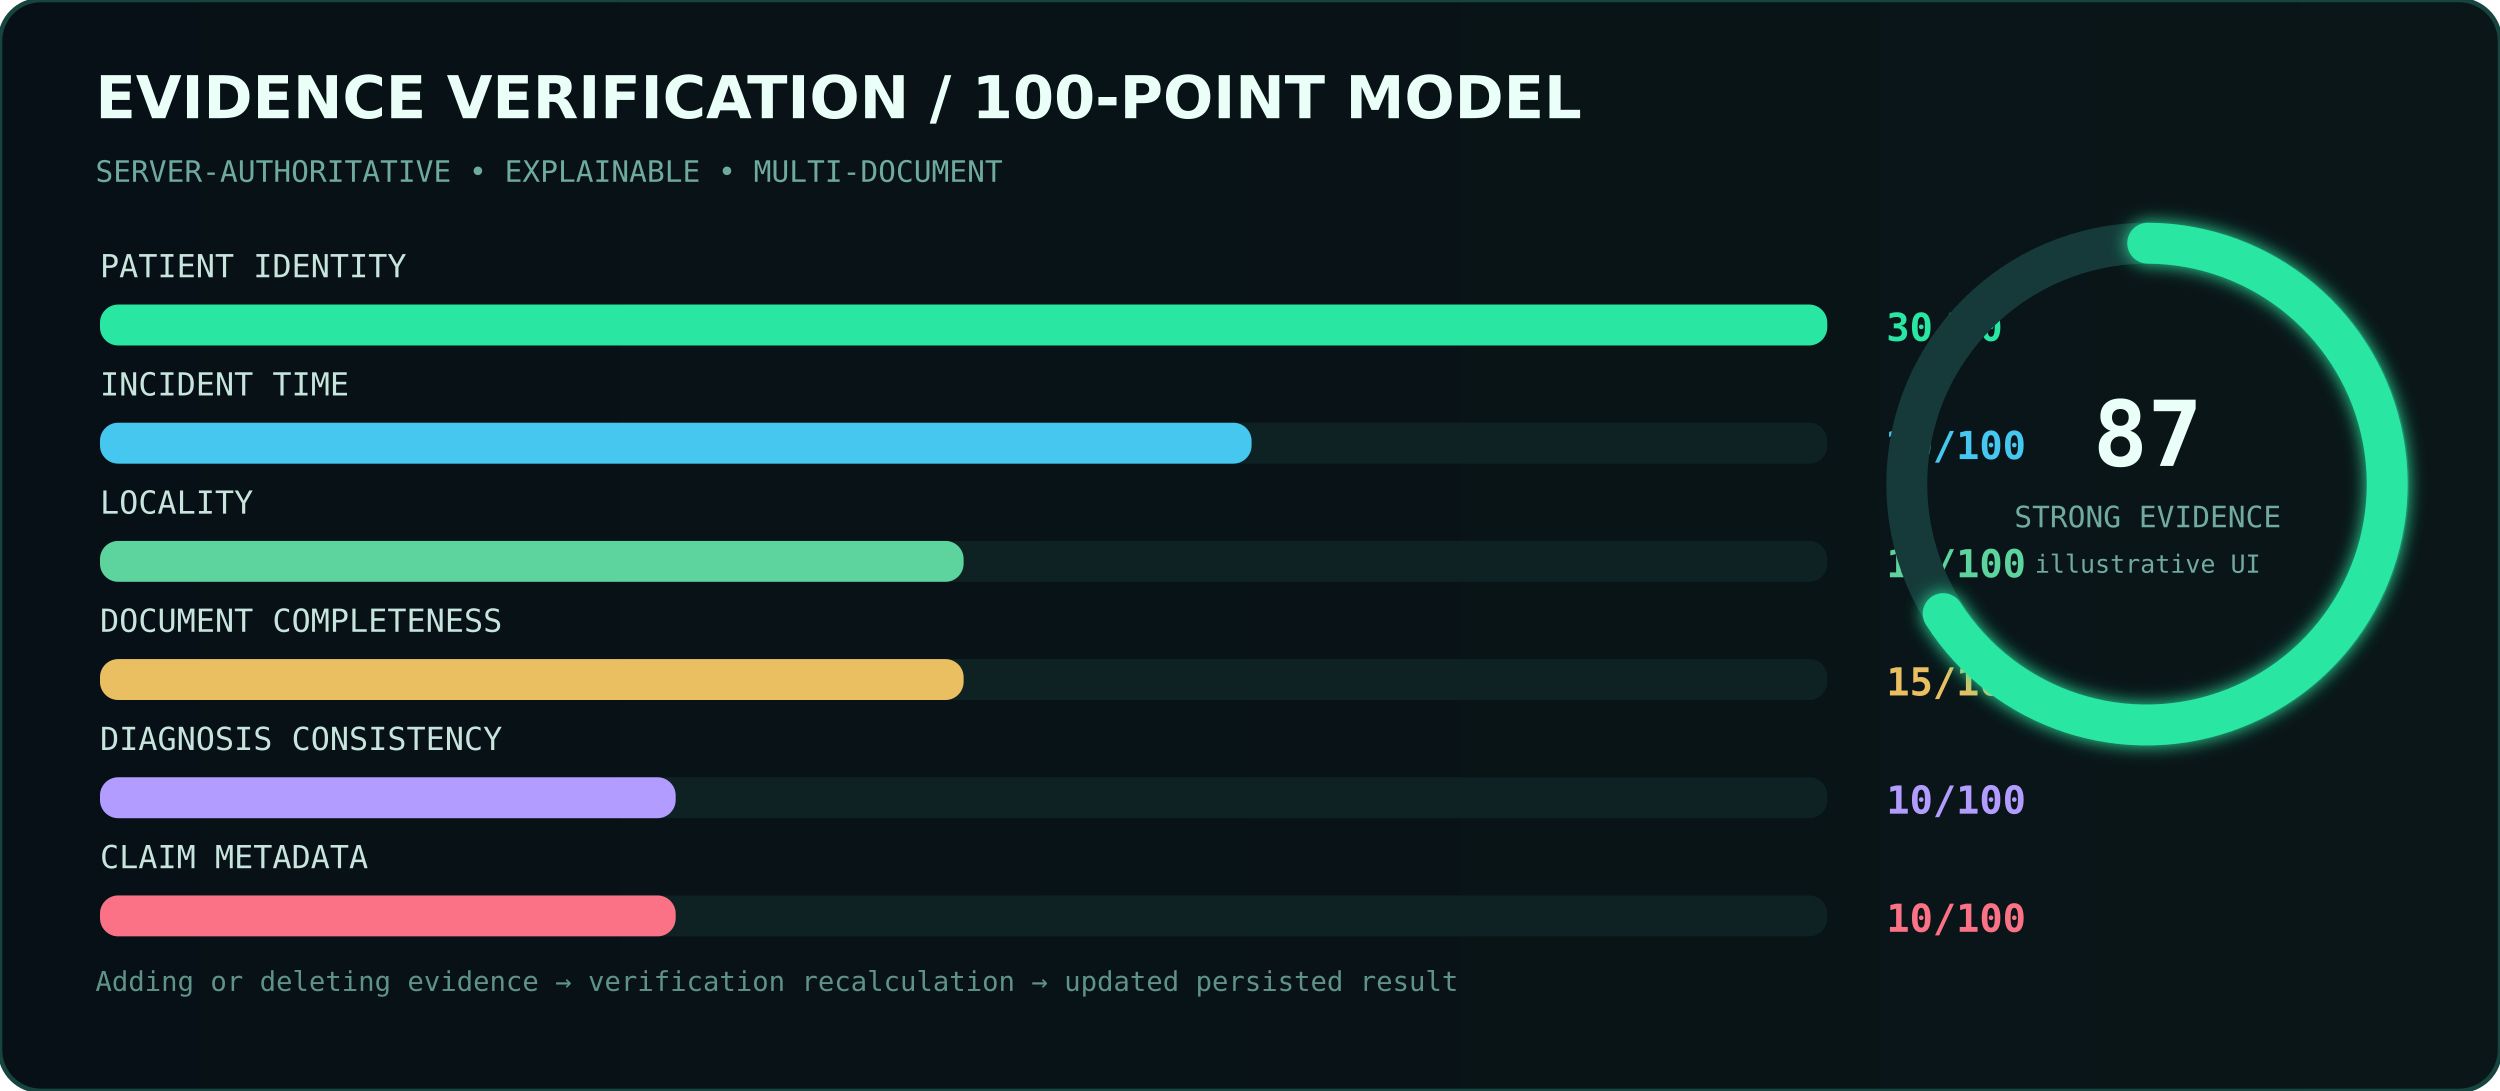
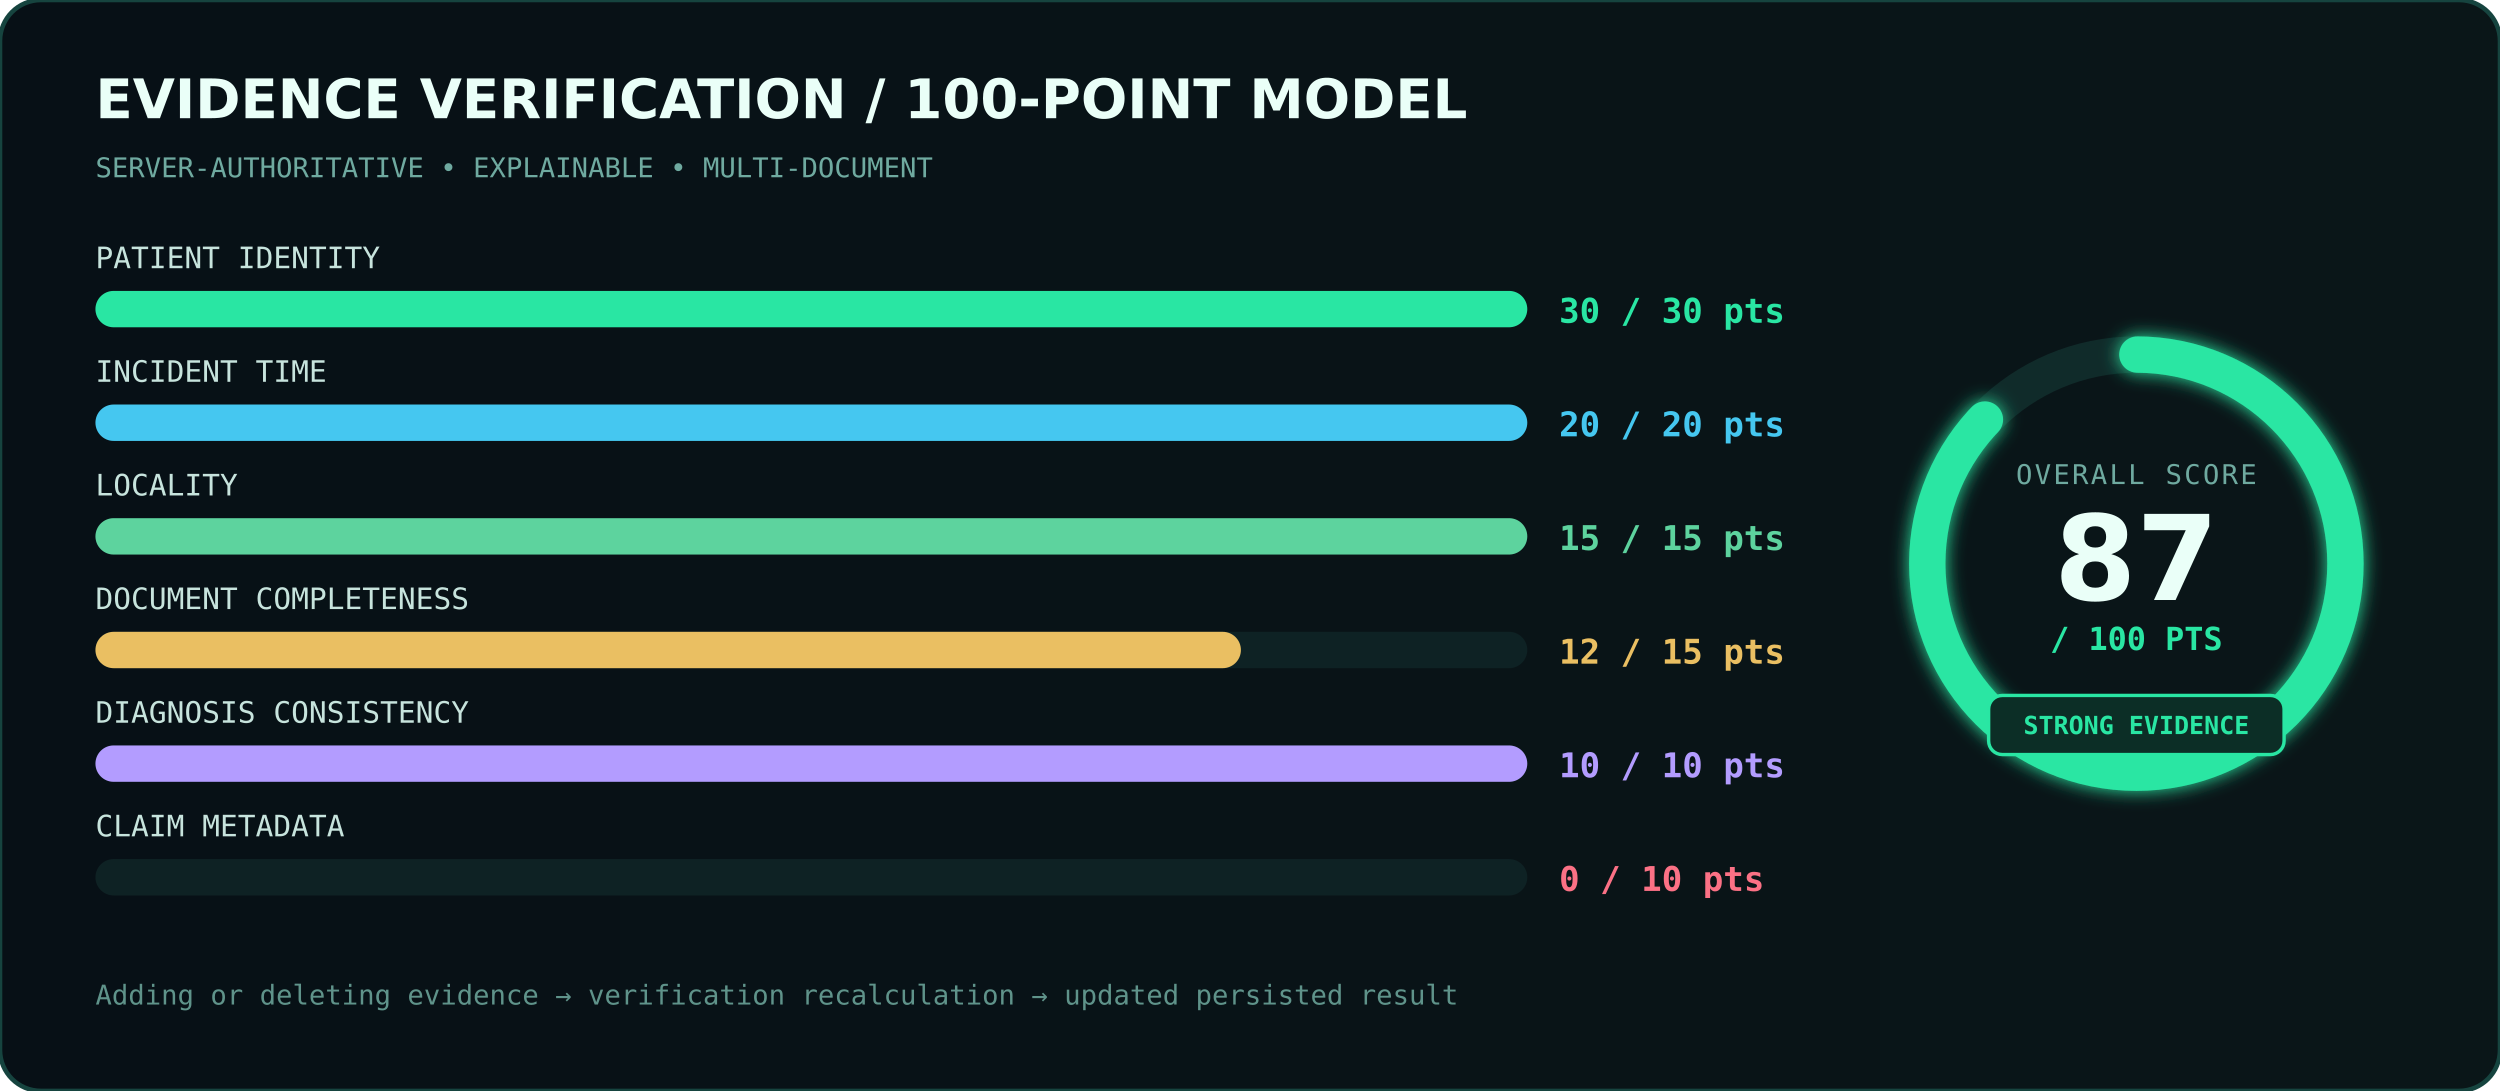
<svg xmlns="http://www.w3.org/2000/svg" width="1100" height="480" viewBox="0 0 1100 480">
  <defs>
    <linearGradient id="bg" x1="0" x2="1">
      <stop stop-color="#071016" />
      <stop offset="1" stop-color="#0a1618" />
    </linearGradient>
    <filter id="glow">
      <feGaussianBlur stdDeviation="4" result="b" />
      <feMerge>
        <feMergeNode in="b" />
        <feMergeNode in="SourceGraphic" />
      </feMerge>
    </filter>
  </defs>
  <rect width="1100" height="480" rx="18" fill="url(#bg)" stroke="#16443f" stroke-width="2" />
-   <text x="42" y="52" fill="#eafff8" font-family="DejaVu Sans, sans-serif" font-weight="700" font-size="26">EVIDENCE VERIFICATION / 100-POINT MODEL</text>
-   <text x="42" y="80" fill="#6faaa0" font-family="DejaVu Sans Mono, monospace" font-size="13">SERVER-AUTHORITATIVE • EXPLAINABLE • MULTI-DOCUMENT</text>
-   <text x="44" y="122" fill="#c7e4dd" font-family="DejaVu Sans Mono, monospace" font-size="14">PATIENT IDENTITY</text>
-   <rect x="44" y="134" width="760" height="18" rx="8" fill="#0e2224" />
-   <rect x="44" y="134" width="760.0" height="18" rx="8" fill="#29e6a3" />
-   <text x="830" y="150" fill="#29e6a3" font-family="DejaVu Sans Mono, monospace" font-weight="700" font-size="17">30/30</text>
-   <text x="44" y="174" fill="#c7e4dd" font-family="DejaVu Sans Mono, monospace" font-size="14">INCIDENT TIME</text>
-   <rect x="44" y="186" width="760" height="18" rx="8" fill="#0e2224" />
-   <rect x="44" y="186" width="506.7" height="18" rx="8" fill="#45c7f0" />
-   <text x="830" y="202" fill="#45c7f0" font-family="DejaVu Sans Mono, monospace" font-weight="700" font-size="17">20/100</text>
-   <text x="44" y="226" fill="#c7e4dd" font-family="DejaVu Sans Mono, monospace" font-size="14">LOCALITY</text>
-   <rect x="44" y="238" width="760" height="18" rx="8" fill="#0e2224" />
-   <rect x="44" y="238" width="380.0" height="18" rx="8" fill="#5dd39e" />
-   <text x="830" y="254" fill="#5dd39e" font-family="DejaVu Sans Mono, monospace" font-weight="700" font-size="17">15/100</text>
-   <text x="44" y="278" fill="#c7e4dd" font-family="DejaVu Sans Mono, monospace" font-size="14">DOCUMENT COMPLETENESS</text>
-   <rect x="44" y="290" width="760" height="18" rx="8" fill="#0e2224" />
-   <rect x="44" y="290" width="380.0" height="18" rx="8" fill="#eabf62" />
-   <text x="830" y="306" fill="#eabf62" font-family="DejaVu Sans Mono, monospace" font-weight="700" font-size="17">15/100</text>
-   <text x="44" y="330" fill="#c7e4dd" font-family="DejaVu Sans Mono, monospace" font-size="14">DIAGNOSIS CONSISTENCY</text>
-   <rect x="44" y="342" width="760" height="18" rx="8" fill="#0e2224" />
-   <rect x="44" y="342" width="253.3" height="18" rx="8" fill="#b39cff" />
-   <text x="830" y="358" fill="#b39cff" font-family="DejaVu Sans Mono, monospace" font-weight="700" font-size="17">10/100</text>
-   <text x="44" y="382" fill="#c7e4dd" font-family="DejaVu Sans Mono, monospace" font-size="14">CLAIM METADATA</text>
-   <rect x="44" y="394" width="760" height="18" rx="8" fill="#0e2224" />
-   <rect x="44" y="394" width="253.3" height="18" rx="8" fill="#fb7185" />
-   <text x="830" y="410" fill="#fb7185" font-family="DejaVu Sans Mono, monospace" font-weight="700" font-size="17">10/100</text>
-   <circle cx="945" cy="213" r="106" fill="none" stroke="#153a39" stroke-width="18" />
-   <path d="M945 107 A106 106 0 1 1 855 270" fill="none" stroke="#29e6a3" stroke-width="18" stroke-linecap="round" filter="url(#glow)" />
-   <text x="945" y="205" text-anchor="middle" fill="#eafff8" font-family="DejaVu Sans Mono, monospace" font-weight="700" font-size="40">87</text>
-   <text x="945" y="232" text-anchor="middle" fill="#70aaa0" font-family="DejaVu Sans Mono, monospace" font-size="13">STRONG EVIDENCE</text>
-   <text x="945" y="252" text-anchor="middle" fill="#70aaa0" font-family="DejaVu Sans Mono, monospace" font-size="11">illustrative UI</text>
-   <text x="42" y="436" fill="#5f938a" font-family="DejaVu Sans Mono, monospace" font-size="12">Adding or deleting evidence → verification recalculation → updated persisted result</text>
+   <text x="42" y="52" fill="#eafff8" font-family="DejaVu Sans, sans-serif" font-weight="700" font-size="24">EVIDENCE VERIFICATION / 100-POINT MODEL</text>
+   <text x="42" y="78" fill="#6faaa0" font-family="DejaVu Sans Mono, monospace" font-size="12">SERVER-AUTHORITATIVE • EXPLAINABLE • MULTI-DOCUMENT</text>
+   <text x="42" y="118" fill="#c7e4dd" font-family="DejaVu Sans Mono, monospace" font-size="13">PATIENT IDENTITY</text>
+   <rect x="42" y="128" width="630" height="16" rx="8" fill="#0e2224" />
+   <rect x="42" y="128" width="630" height="16" rx="8" fill="#29e6a3" />
+   <text x="686" y="142" fill="#29e6a3" font-family="DejaVu Sans Mono, monospace" font-weight="700" font-size="15">30 / 30 pts</text>
+   <text x="42" y="168" fill="#c7e4dd" font-family="DejaVu Sans Mono, monospace" font-size="13">INCIDENT TIME</text>
+   <rect x="42" y="178" width="630" height="16" rx="8" fill="#0e2224" />
+   <rect x="42" y="178" width="630" height="16" rx="8" fill="#45c7f0" />
+   <text x="686" y="192" fill="#45c7f0" font-family="DejaVu Sans Mono, monospace" font-weight="700" font-size="15">20 / 20 pts</text>
+   <text x="42" y="218" fill="#c7e4dd" font-family="DejaVu Sans Mono, monospace" font-size="13">LOCALITY</text>
+   <rect x="42" y="228" width="630" height="16" rx="8" fill="#0e2224" />
+   <rect x="42" y="228" width="630" height="16" rx="8" fill="#5dd39e" />
+   <text x="686" y="242" fill="#5dd39e" font-family="DejaVu Sans Mono, monospace" font-weight="700" font-size="15">15 / 15 pts</text>
+   <text x="42" y="268" fill="#c7e4dd" font-family="DejaVu Sans Mono, monospace" font-size="13">DOCUMENT COMPLETENESS</text>
+   <rect x="42" y="278" width="630" height="16" rx="8" fill="#0e2224" />
+   <rect x="42" y="278" width="504" height="16" rx="8" fill="#eabf62" />
+   <text x="686" y="292" fill="#eabf62" font-family="DejaVu Sans Mono, monospace" font-weight="700" font-size="15">12 / 15 pts</text>
+   <text x="42" y="318" fill="#c7e4dd" font-family="DejaVu Sans Mono, monospace" font-size="13">DIAGNOSIS CONSISTENCY</text>
+   <rect x="42" y="328" width="630" height="16" rx="8" fill="#0e2224" />
+   <rect x="42" y="328" width="630" height="16" rx="8" fill="#b39cff" />
+   <text x="686" y="342" fill="#b39cff" font-family="DejaVu Sans Mono, monospace" font-weight="700" font-size="15">10 / 10 pts</text>
+   <text x="42" y="368" fill="#c7e4dd" font-family="DejaVu Sans Mono, monospace" font-size="13">CLAIM METADATA</text>
+   <rect x="42" y="378" width="630" height="16" rx="8" fill="#0e2224" />
+   <rect x="42" y="378" width="0" height="16" rx="8" fill="#fb7185" />
+   <text x="686" y="392" fill="#fb7185" font-family="DejaVu Sans Mono, monospace" font-weight="700" font-size="15"> 0 / 10 pts</text>
+   <g transform="translate(940, 248)">
+     <circle cx="0" cy="0" r="92" fill="none" stroke="#102b2a" stroke-width="16" />
+     <circle cx="0" cy="0" r="92" fill="none" stroke="#29e6a3" stroke-width="16" stroke-dasharray="503 75" stroke-dashoffset="144" stroke-linecap="round" filter="url(#glow)" />
+     <text x="0" y="-35" text-anchor="middle" fill="#6faaa0" font-family="DejaVu Sans Mono, monospace" font-size="12" letter-spacing="1">OVERALL SCORE</text>
+     <text x="0" y="16" text-anchor="middle" fill="#eafff8" font-family="DejaVu Sans, sans-serif" font-weight="700" font-size="52">87</text>
+     <text x="0" y="38" text-anchor="middle" fill="#29e6a3" font-family="DejaVu Sans Mono, monospace" font-weight="700" font-size="14">/ 100 PTS</text>
+     <rect x="-65" y="58" width="130" height="26" rx="6" fill="#0c2e26" stroke="#29e6a3" stroke-width="1.5" />
+     <text x="0" y="75" text-anchor="middle" fill="#29e6a3" font-family="DejaVu Sans Mono, monospace" font-weight="700" font-size="11">STRONG EVIDENCE</text>
+   </g>
+   <text x="42" y="442" fill="#5f938a" font-family="DejaVu Sans Mono, monospace" font-size="12">Adding or deleting evidence → verification recalculation → updated persisted result</text>
</svg>
